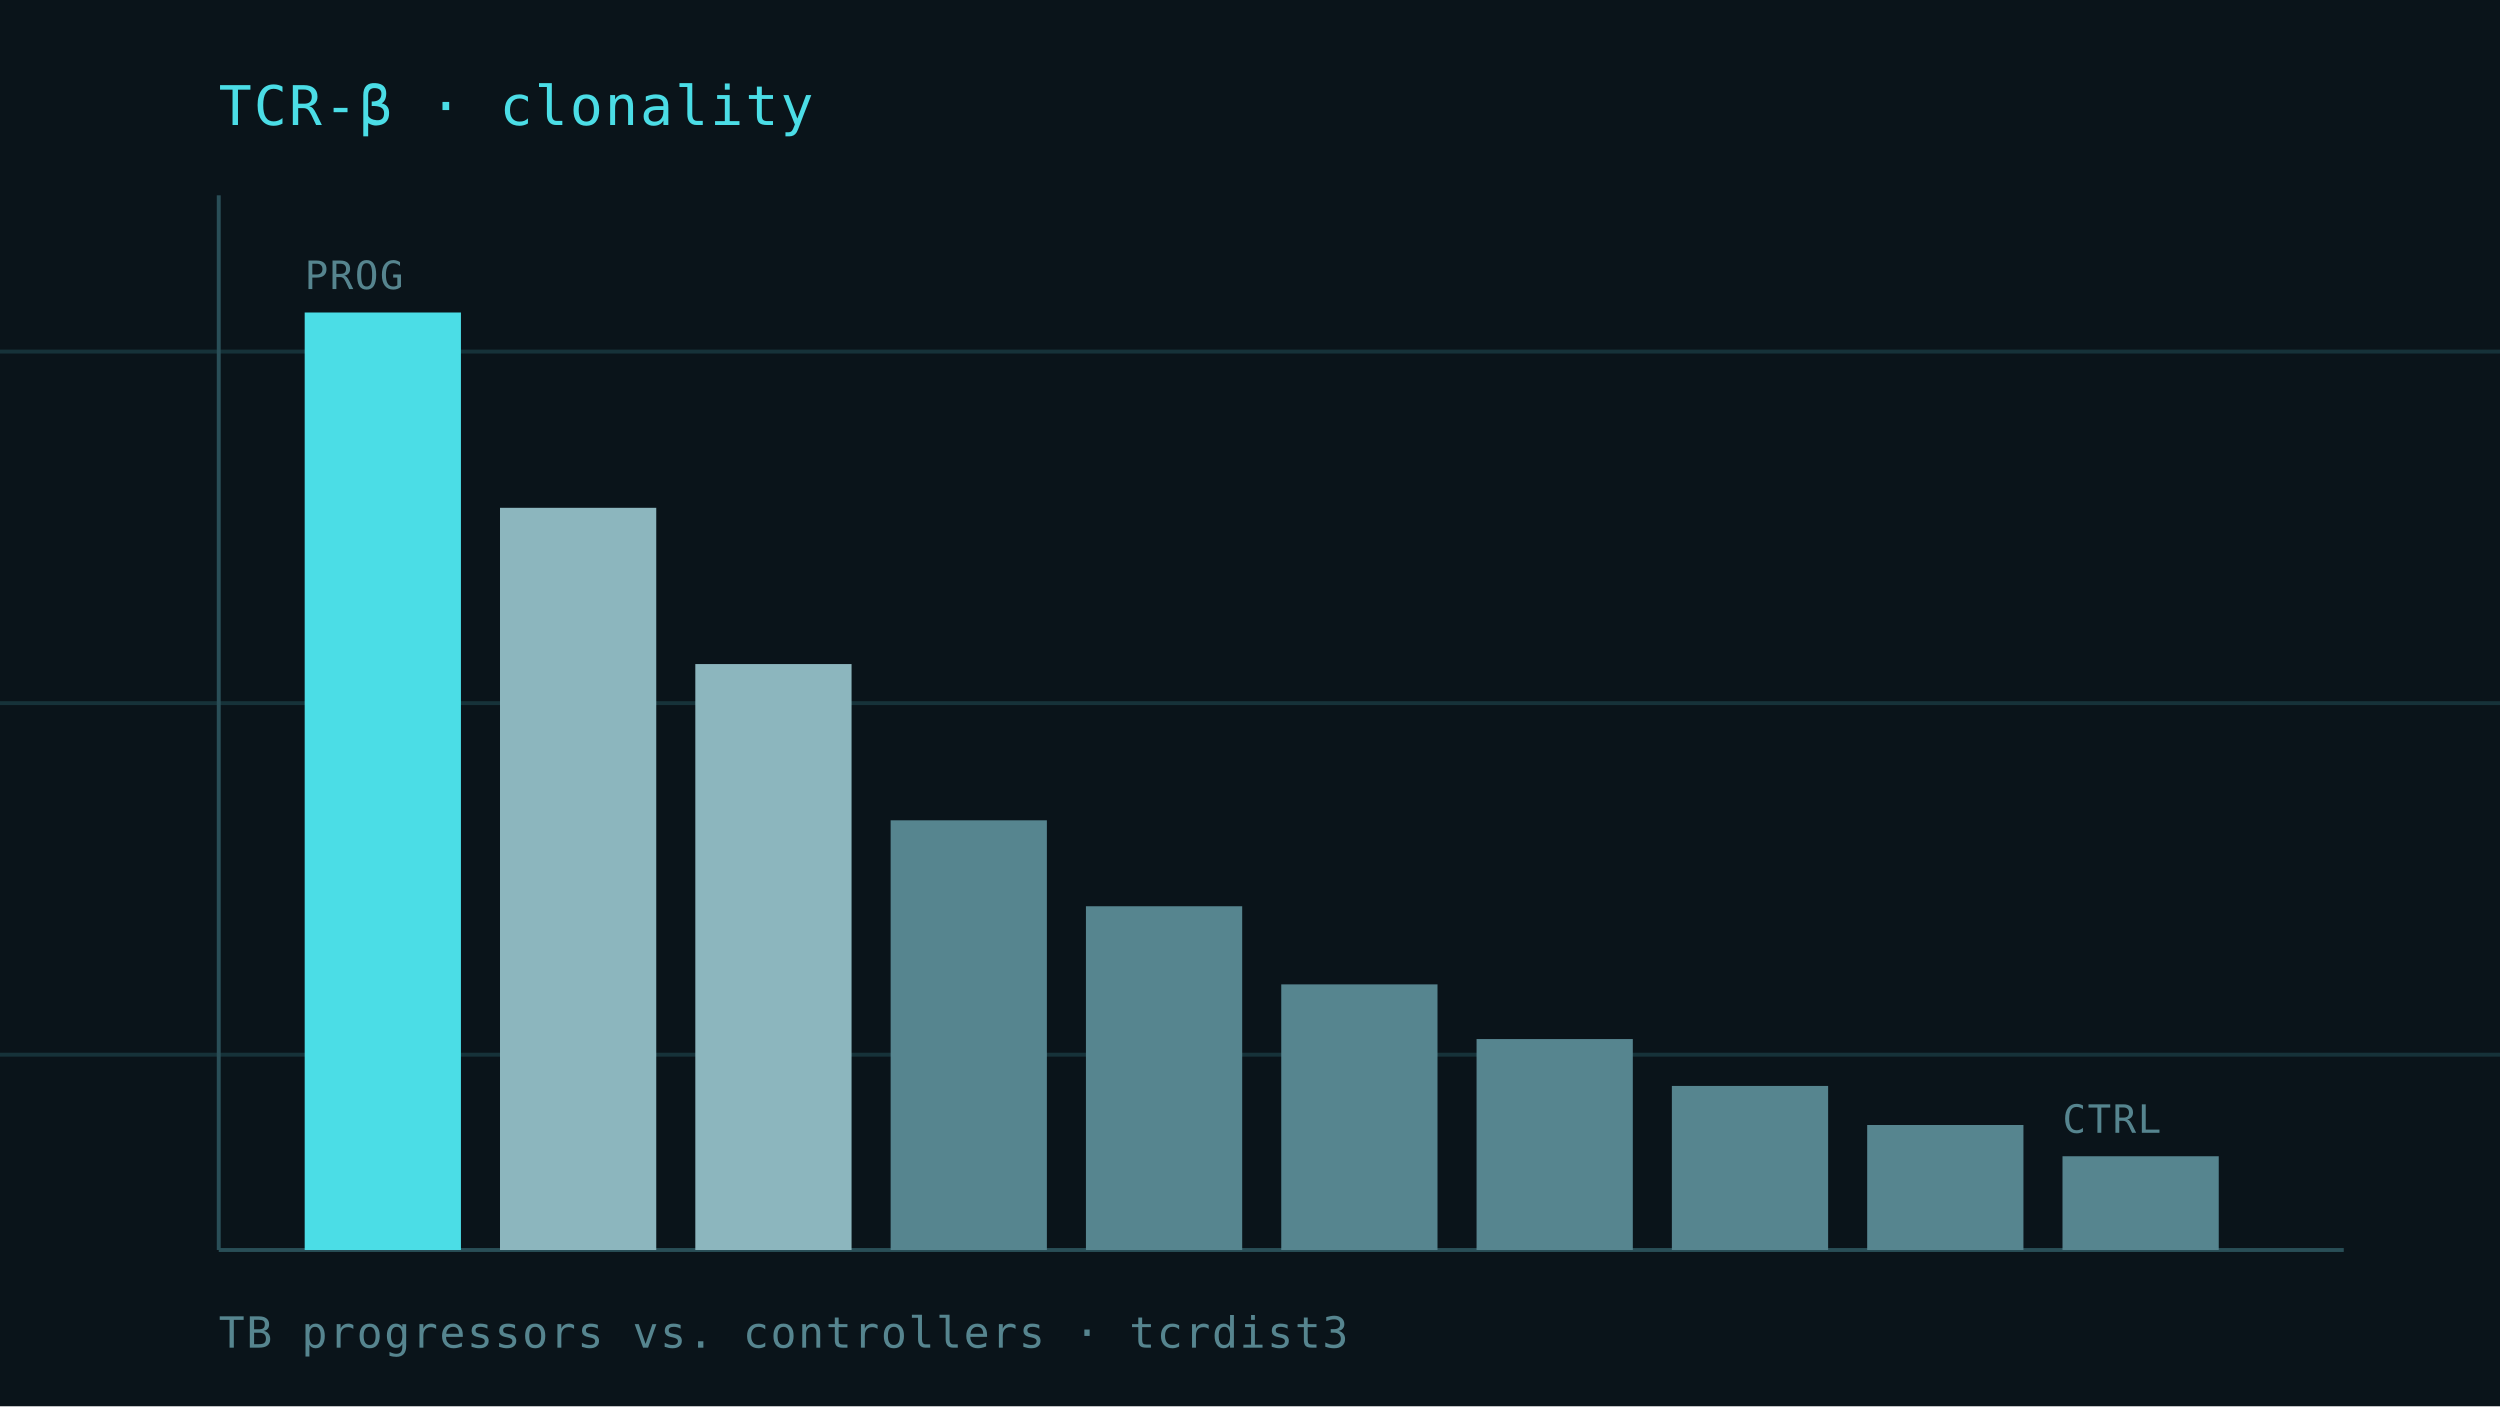
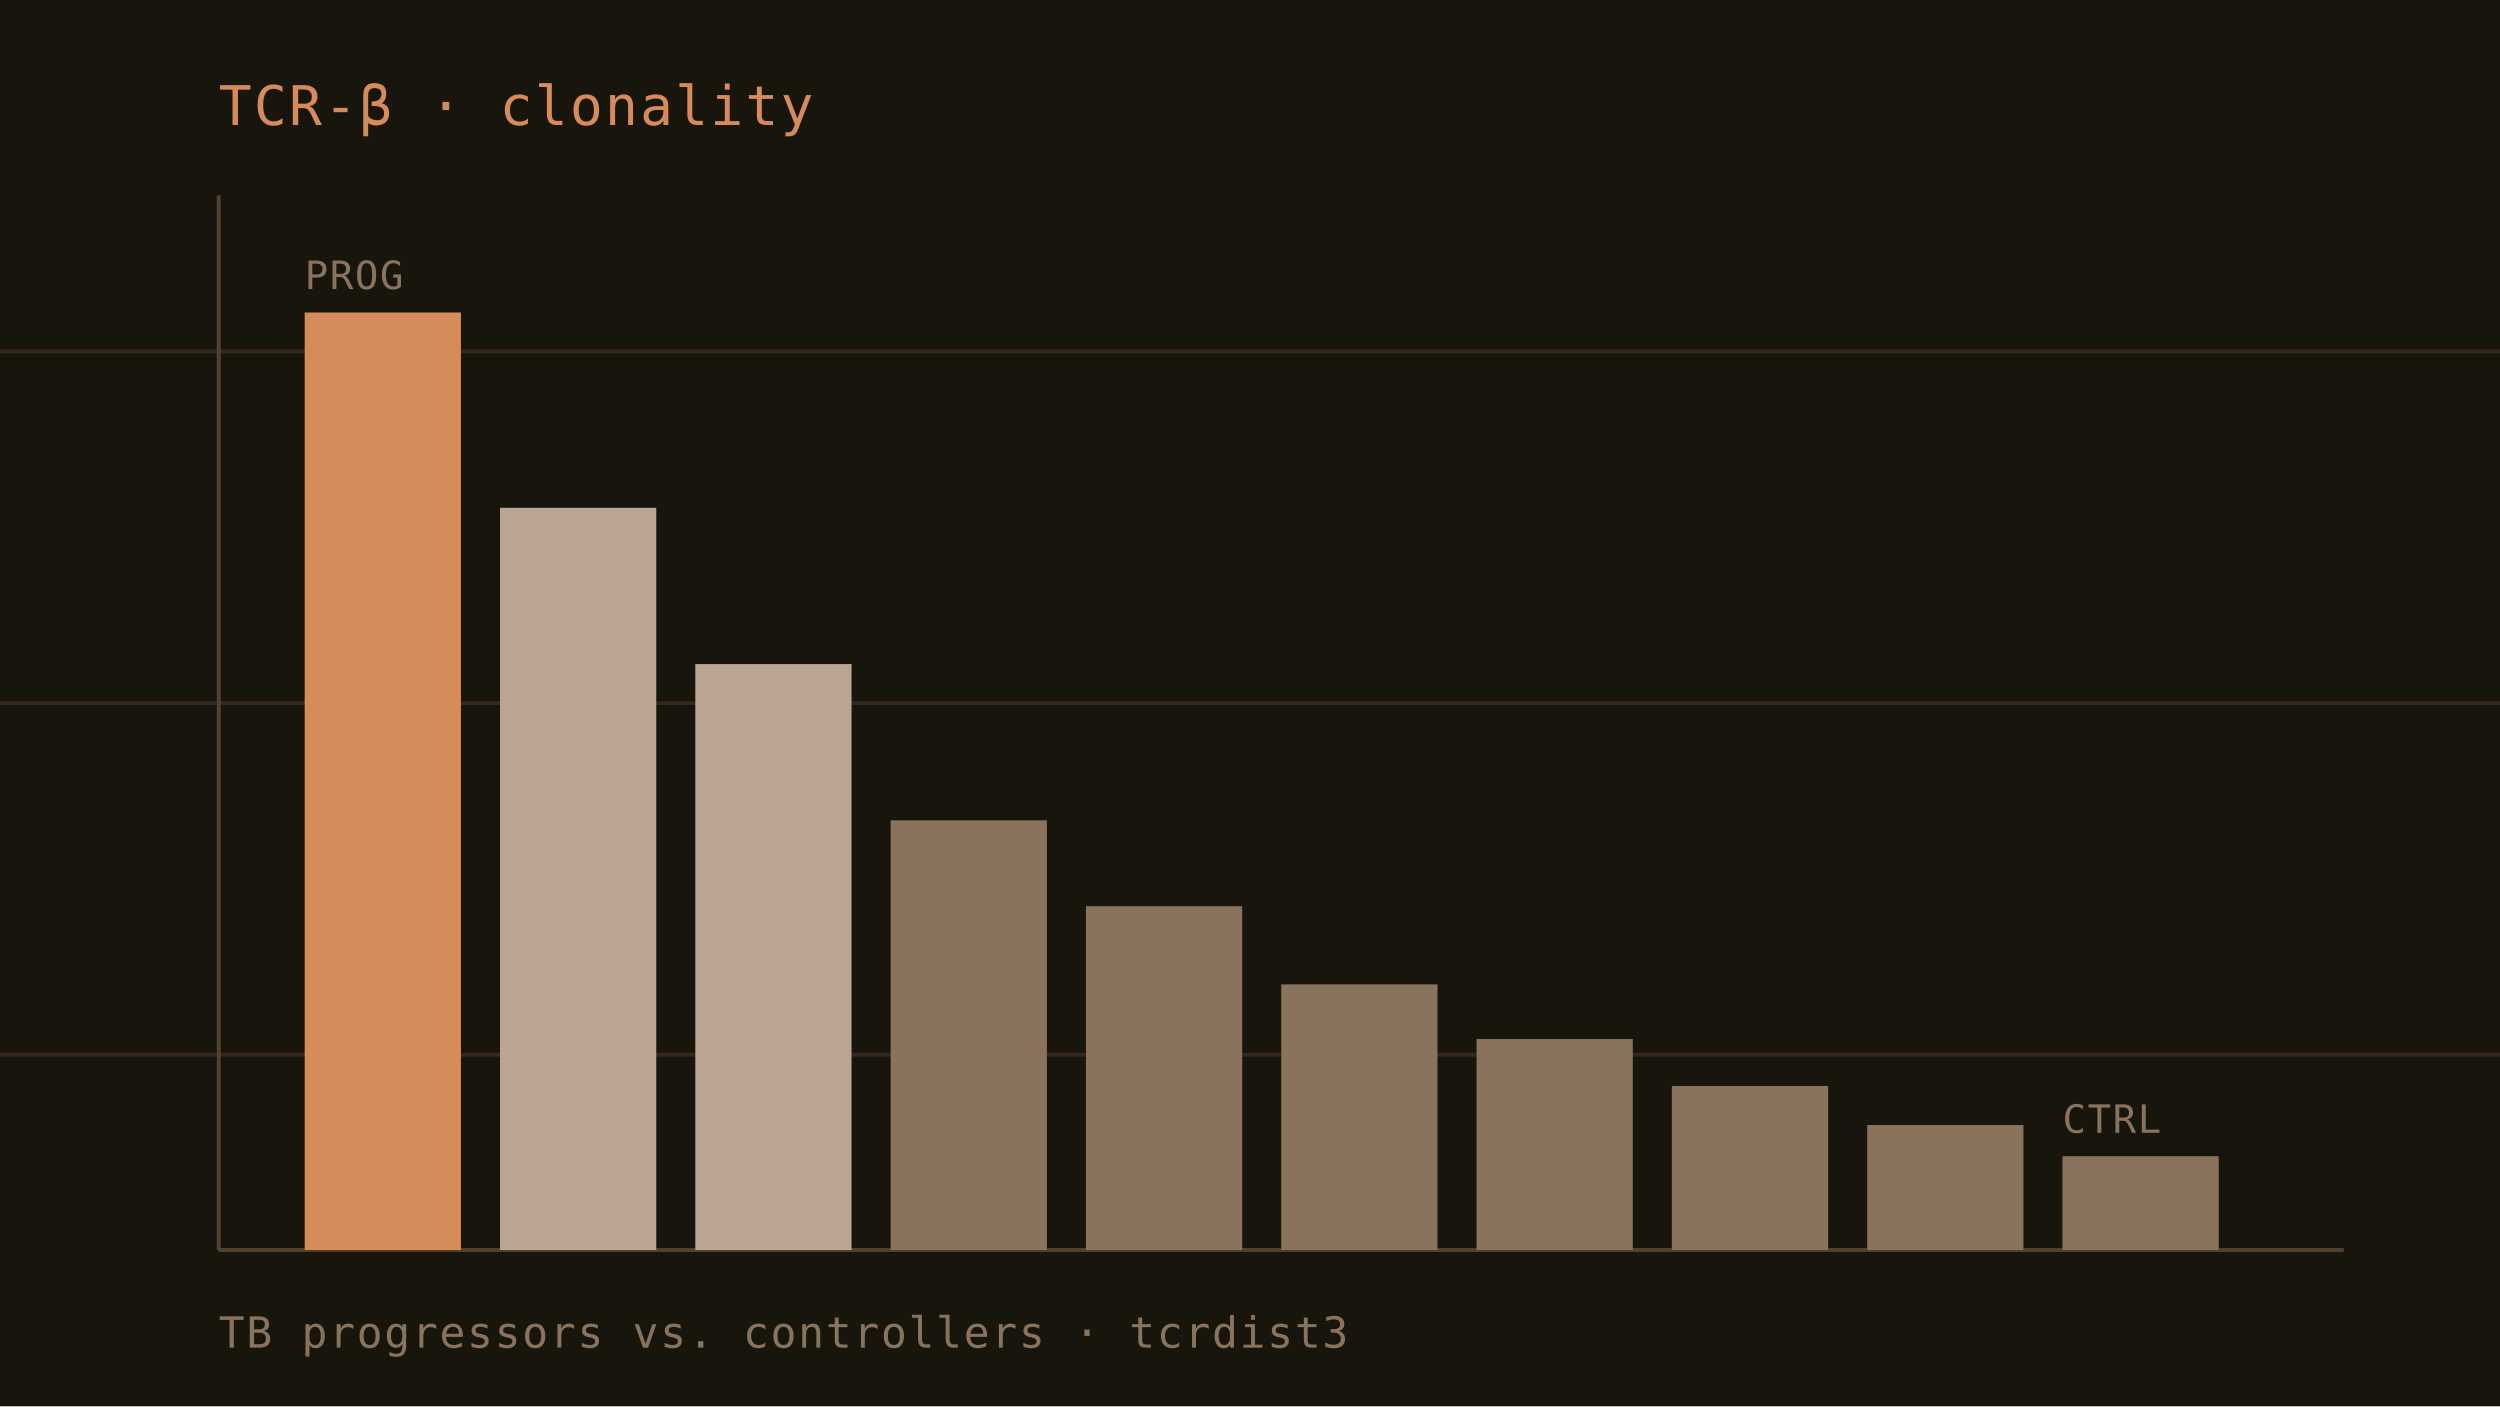
<svg xmlns="http://www.w3.org/2000/svg" viewBox="0 0 640 360" preserveAspectRatio="xMidYMid slice" role="img" aria-label="TCR clonality frequency thumbnail">
  <defs>
    <style>
-       .bg { fill: #0A141A; }
-       .grid-line { stroke: #163239; stroke-width: 1; }
-       .axis { stroke: #294E57; stroke-width: 1; }
-       .bar-a { fill: #4BDDE6; }
-       .bar-b { fill: #8CB6BE; }
-       .bar-c { fill: #56858F; }
-       .label { font-family: "JetBrains Mono", ui-monospace, "SF Mono", Menlo, monospace; font-size: 14px; fill: #4BDDE6; letter-spacing: 0.04em; }
-       .label-dim { font-family: "JetBrains Mono", ui-monospace, "SF Mono", Menlo, monospace; font-size: 11px; fill: #56858F; letter-spacing: 0.04em; }
-       .annot { font-family: "JetBrains Mono", ui-monospace, "SF Mono", Menlo, monospace; font-size: 10px; fill: #56858F; letter-spacing: 0.04em; }
+       .bg { fill: #18150C; }
+       .grid-line { stroke: #35281A; stroke-width: 1; }
+       .axis { stroke: #52412E; stroke-width: 1; }
+       .bar-a { fill: #D68B5B; }
+       .bar-b { fill: #B9A591; }
+       .bar-c { fill: #89735C; }
+       .label { font-family: "JetBrains Mono", ui-monospace, "SF Mono", Menlo, monospace; font-size: 14px; fill: #D68B5B; letter-spacing: 0.04em; }
+       .label-dim { font-family: "JetBrains Mono", ui-monospace, "SF Mono", Menlo, monospace; font-size: 11px; fill: #89735C; letter-spacing: 0.04em; }
+       .annot { font-family: "JetBrains Mono", ui-monospace, "SF Mono", Menlo, monospace; font-size: 10px; fill: #89735C; letter-spacing: 0.04em; }
    </style>
  </defs>
  <rect class="bg" width="640" height="360" />
  <g class="grid-line">
    <line x1="0" y1="90" x2="640" y2="90" />
    <line x1="0" y1="180" x2="640" y2="180" />
    <line x1="0" y1="270" x2="640" y2="270" />
  </g>
  <g class="axis">
    <line x1="56" y1="320" x2="600" y2="320" />
    <line x1="56" y1="50" x2="56" y2="320" />
  </g>
  <g class="bar-a">
    <rect x="78" y="80" width="40" height="240" />
  </g>
  <g class="bar-b">
    <rect x="128" y="130" width="40" height="190" />
    <rect x="178" y="170" width="40" height="150" />
  </g>
  <g class="bar-c">
    <rect x="228" y="210" width="40" height="110" />
    <rect x="278" y="232" width="40" height="88" />
    <rect x="328" y="252" width="40" height="68" />
    <rect x="378" y="266" width="40" height="54" />
    <rect x="428" y="278" width="40" height="42" />
    <rect x="478" y="288" width="40" height="32" />
    <rect x="528" y="296" width="40" height="24" />
  </g>
  <text class="annot" x="78" y="74">PROG</text>
  <text class="annot" x="528" y="290">CTRL</text>
  <text class="label" x="56" y="32">TCR-β · clonality</text>
  <text class="label-dim" x="56" y="345">TB progressors vs. controllers · tcrdist3</text>
</svg>
